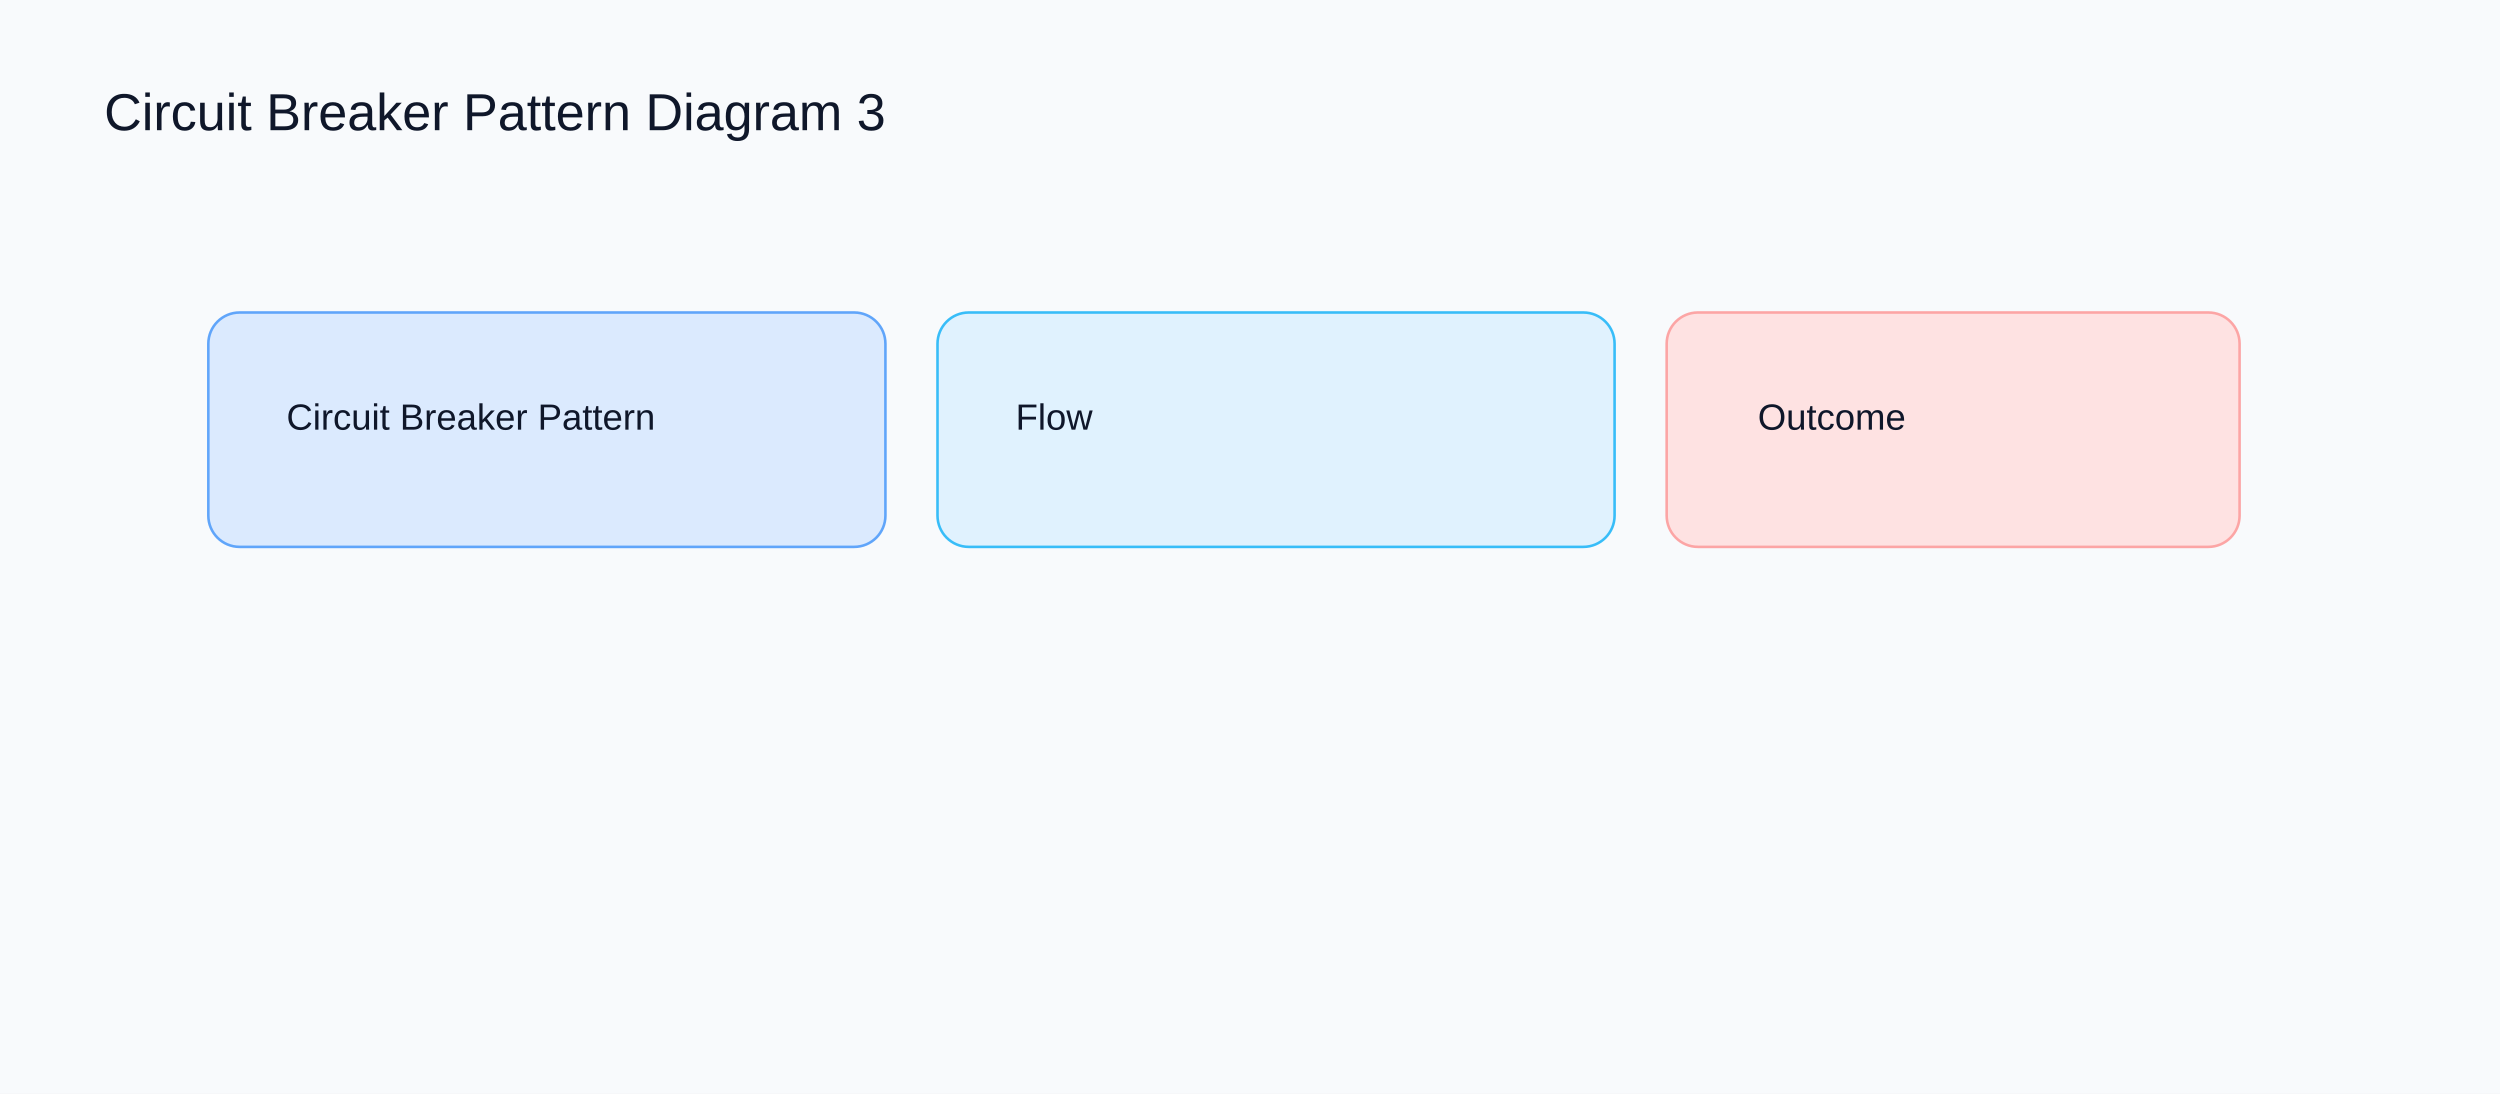
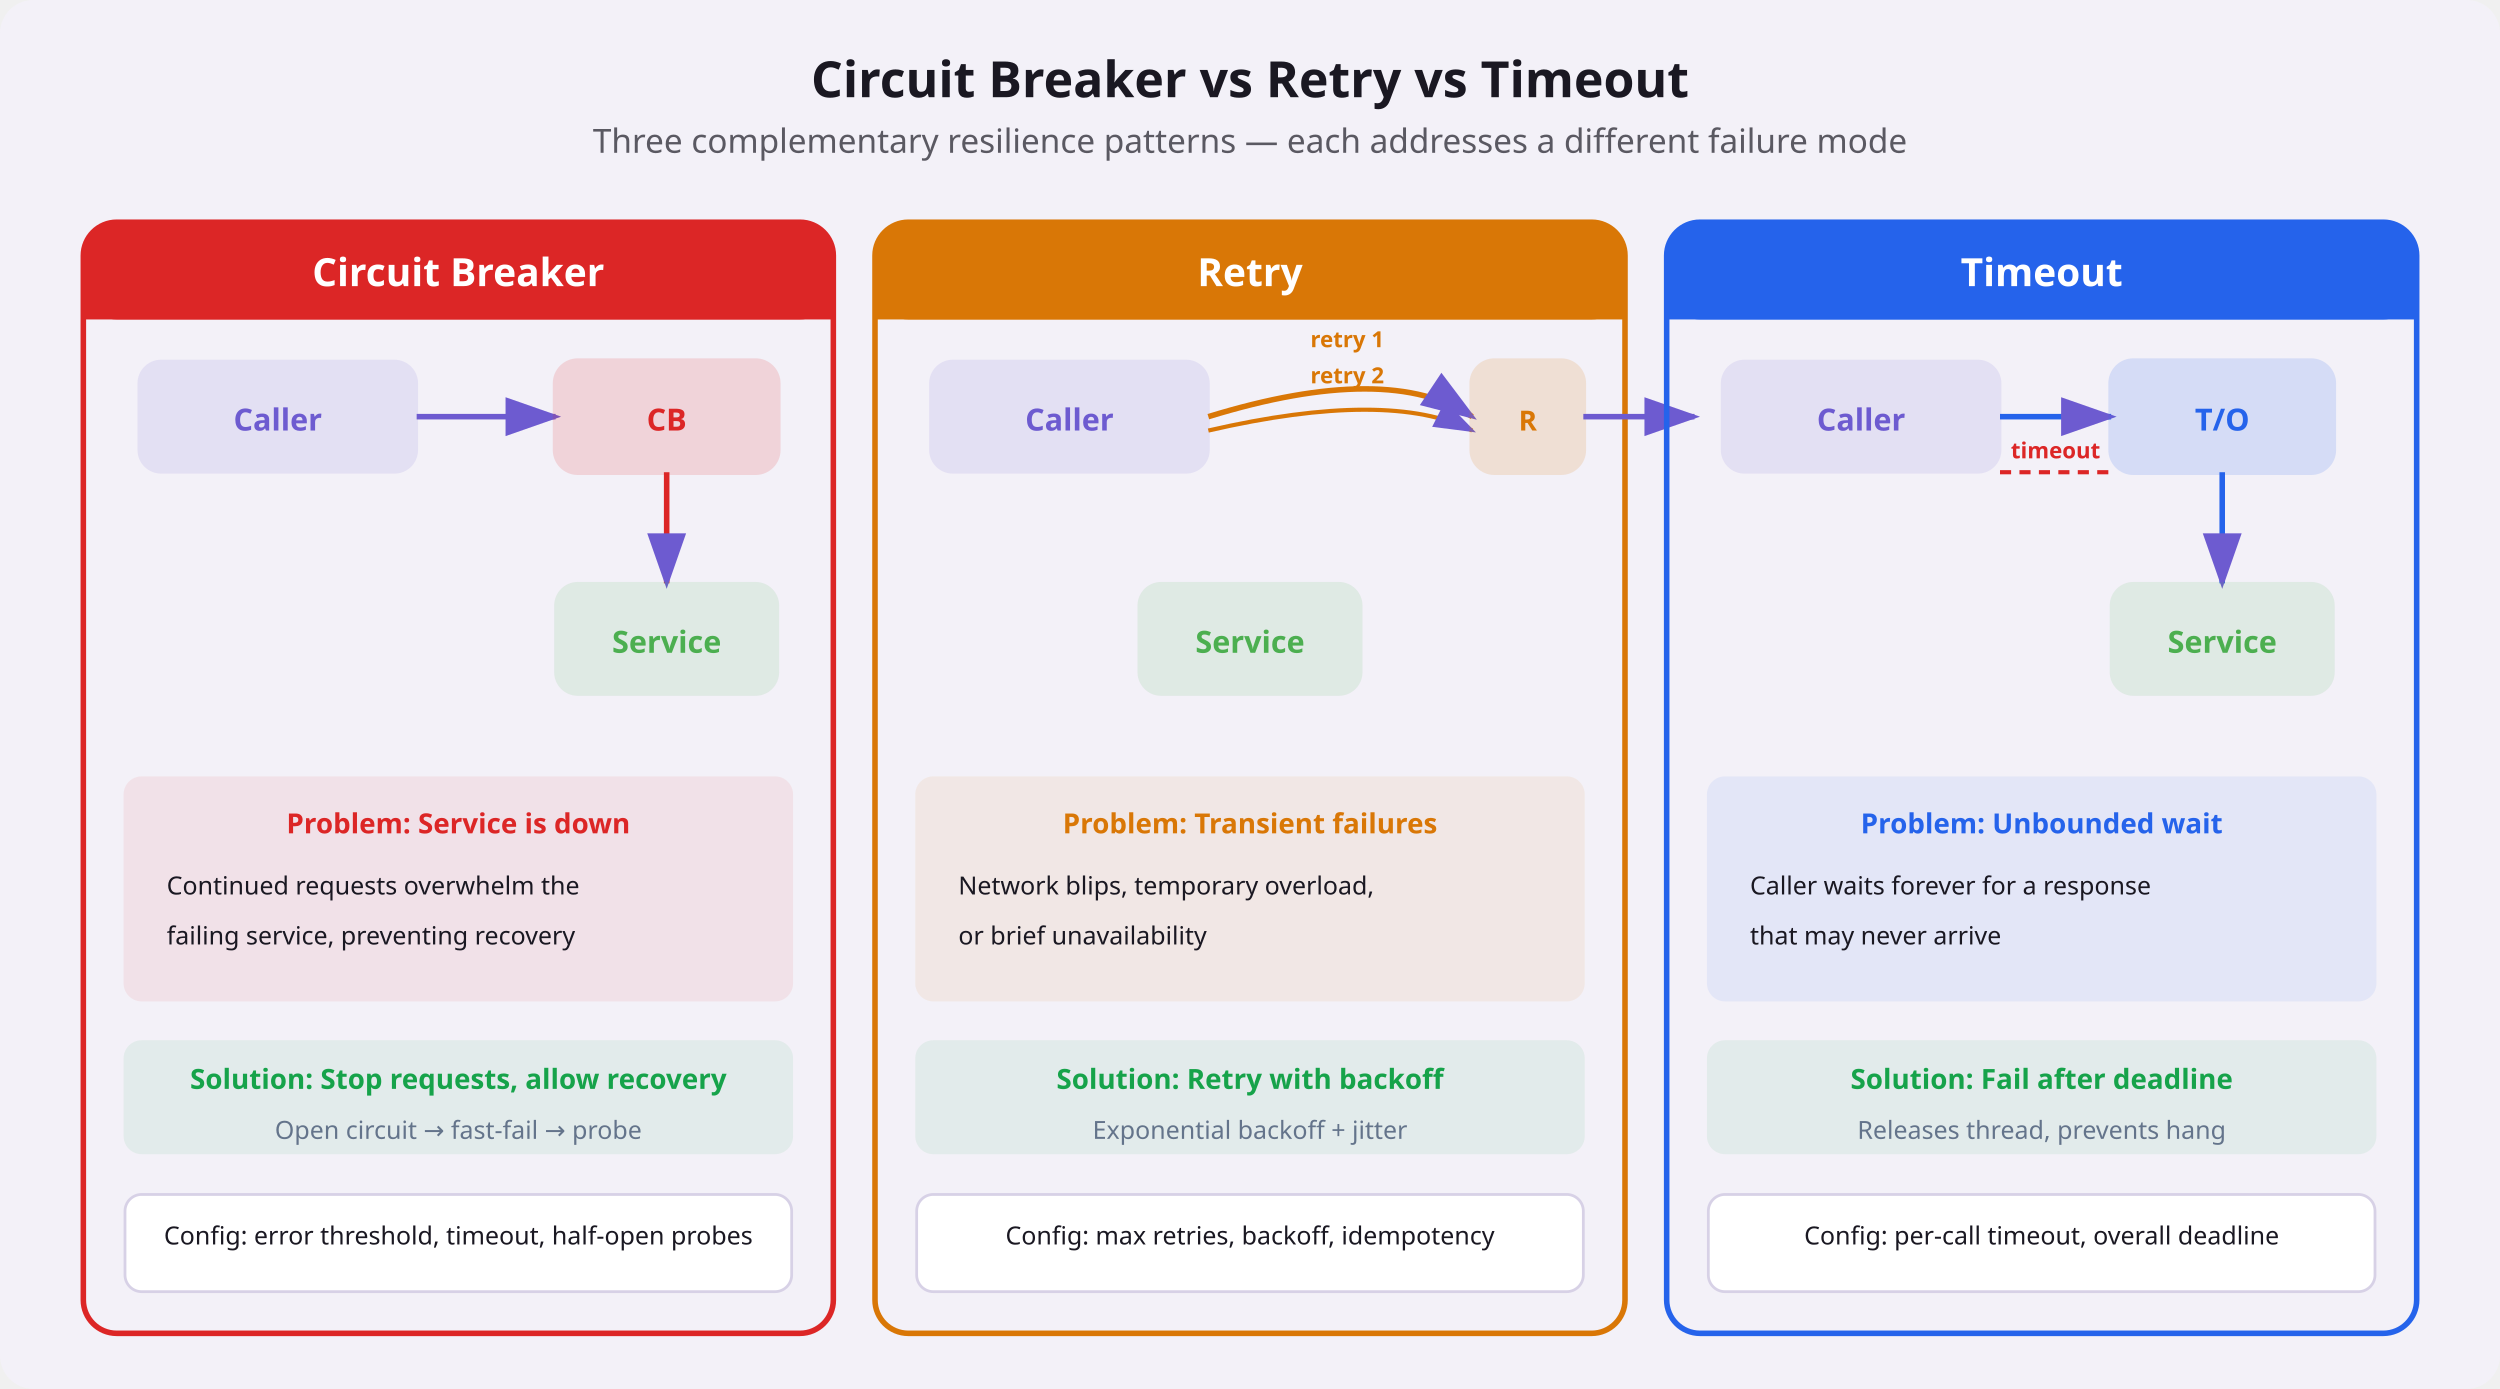
- <svg xmlns="http://www.w3.org/2000/svg" width="960" height="420" viewBox="0 0 960 420">
-   <rect width="960" height="420" fill="#f8fafc" />
-   <text x="40" y="50" font-family="Arial" font-size="20" fill="#0f172a">Circuit Breaker Pattern Diagram 3</text>
-   <rect x="80" y="120" width="260" height="90" rx="12" fill="#dbeafe" stroke="#60a5fa" />
-   <text x="110" y="165" font-family="Arial" font-size="14" fill="#0f172a">Circuit Breaker Pattern</text>
-   <rect x="360" y="120" width="260" height="90" rx="12" fill="#e0f2fe" stroke="#38bdf8" />
-   <text x="390" y="165" font-family="Arial" font-size="14" fill="#0f172a">Flow</text>
-   <rect x="640" y="120" width="220" height="90" rx="12" fill="#fee2e2" stroke="#fca5a5" />
-   <text x="675" y="165" font-family="Arial" font-size="14" fill="#0f172a">Outcome</text>
+ <svg xmlns="http://www.w3.org/2000/svg" viewBox="0 0 900 500" font-family="system-ui, sans-serif">
+   <rect width="900" height="500" rx="12" fill="#f3f1f8" />
+   <text x="450" y="35" text-anchor="middle" font-size="18" font-weight="700" fill="#1a1822">Circuit Breaker vs Retry vs Timeout</text>
+   <text x="450" y="55" text-anchor="middle" font-size="12" fill="#1a1822" opacity="0.7">Three complementary resilience patterns — each addresses a different failure mode</text>
+   <rect x="30" y="80" width="270" height="400" rx="12" fill="none" stroke="#dc2626" stroke-width="2" />
+   <rect x="30" y="80" width="270" height="35" rx="12" fill="#dc2626" />
+   <rect x="30" y="105" width="270" height="10" fill="#dc2626" />
+   <text x="165" y="103" text-anchor="middle" font-size="14" font-weight="700" fill="#ffffff">Circuit Breaker</text>
+   <rect x="50" y="130" width="100" height="40" rx="8" fill="#6d5bd0" opacity="0.12" stroke="#6d5bd0" stroke-width="1" />
+   <text x="100" y="155" text-anchor="middle" font-size="11" font-weight="700" fill="#6d5bd0">Caller</text>
+   <line x1="150" y1="150" x2="200" y2="150" stroke="#6d5bd0" stroke-width="2" marker-end="url(#arrCB3)" />
+   <rect x="200" y="130" width="80" height="40" rx="8" fill="#dc2626" opacity="0.15" stroke="#dc2626" stroke-width="2" />
+   <text x="240" y="155" text-anchor="middle" font-size="11" font-weight="700" fill="#dc2626">CB</text>
+   <line x1="240" y1="170" x2="240" y2="210" stroke="#dc2626" stroke-width="2" marker-end="url(#arrCB3)" />
+   <rect x="200" y="210" width="80" height="40" rx="8" fill="#4caf50" opacity="0.12" stroke="#4caf50" stroke-width="1" />
+   <text x="240" y="235" text-anchor="middle" font-size="11" font-weight="700" fill="#4caf50">Service</text>
+   <rect x="45" y="280" width="240" height="80" rx="6" fill="#dc2626" opacity="0.08" stroke="#dc2626" stroke-width="1" />
+   <text x="165" y="300" text-anchor="middle" font-size="10" font-weight="700" fill="#dc2626">Problem: Service is down</text>
+   <text x="60" y="322" font-size="9" fill="#1a1822">Continued requests overwhelm the</text>
+   <text x="60" y="340" font-size="9" fill="#1a1822">failing service, preventing recovery</text>
+   <rect x="45" y="375" width="240" height="40" rx="6" fill="#16a34a" opacity="0.08" stroke="#16a34a" stroke-width="1" />
+   <text x="165" y="392" text-anchor="middle" font-size="10" font-weight="600" fill="#16a34a">Solution: Stop requests, allow recovery</text>
+   <text x="165" y="410" text-anchor="middle" font-size="9" fill="#64748b">Open circuit → fast-fail → probe</text>
+   <rect x="45" y="430" width="240" height="35" rx="6" fill="#ffffff" stroke="#d7d1e6" stroke-width="1" />
+   <text x="165" y="448" text-anchor="middle" font-size="9" fill="#1a1822">Config: error threshold, timeout, half-open probes</text>
+   <rect x="315" y="80" width="270" height="400" rx="12" fill="none" stroke="#d97706" stroke-width="2" />
+   <rect x="315" y="80" width="270" height="35" rx="12" fill="#d97706" />
+   <rect x="315" y="105" width="270" height="10" fill="#d97706" />
+   <text x="450" y="103" text-anchor="middle" font-size="14" font-weight="700" fill="#ffffff">Retry</text>
+   <rect x="335" y="130" width="100" height="40" rx="8" fill="#6d5bd0" opacity="0.12" stroke="#6d5bd0" stroke-width="1" />
+   <text x="385" y="155" text-anchor="middle" font-size="11" font-weight="700" fill="#6d5bd0">Caller</text>
+   <path d="M 435 150 Q 500 130 530 150" fill="none" stroke="#d97706" stroke-width="2" marker-end="url(#arrCB3)" />
+   <text x="485" y="125" text-anchor="middle" font-size="8" font-weight="600" fill="#d97706">retry 1</text>
+   <path d="M 435 155 Q 500 140 530 155" fill="none" stroke="#d97706" stroke-width="1.5" marker-end="url(#arrCB3)" />
+   <text x="485" y="138" text-anchor="middle" font-size="8" font-weight="600" fill="#d97706">retry 2</text>
+   <rect x="530" y="130" width="40" height="40" rx="8" fill="#d97706" opacity="0.15" stroke="#d97706" stroke-width="2" />
+   <text x="550" y="155" text-anchor="middle" font-size="10" font-weight="700" fill="#d97706">R</text>
+   <line x1="570" y1="150" x2="610" y2="150" stroke="#6d5bd0" stroke-width="2" marker-end="url(#arrCB3)" />
+   <rect x="410" y="210" width="80" height="40" rx="8" fill="#4caf50" opacity="0.12" stroke="#4caf50" stroke-width="1" />
+   <text x="450" y="235" text-anchor="middle" font-size="11" font-weight="700" fill="#4caf50">Service</text>
+   <rect x="330" y="280" width="240" height="80" rx="6" fill="#d97706" opacity="0.08" stroke="#d97706" stroke-width="1" />
+   <text x="450" y="300" text-anchor="middle" font-size="10" font-weight="700" fill="#d97706">Problem: Transient failures</text>
+   <text x="345" y="322" font-size="9" fill="#1a1822">Network blips, temporary overload,</text>
+   <text x="345" y="340" font-size="9" fill="#1a1822">or brief unavailability</text>
+   <rect x="330" y="375" width="240" height="40" rx="6" fill="#16a34a" opacity="0.08" stroke="#16a34a" stroke-width="1" />
+   <text x="450" y="392" text-anchor="middle" font-size="10" font-weight="600" fill="#16a34a">Solution: Retry with backoff</text>
+   <text x="450" y="410" text-anchor="middle" font-size="9" fill="#64748b">Exponential backoff + jitter</text>
+   <rect x="330" y="430" width="240" height="35" rx="6" fill="#ffffff" stroke="#d7d1e6" stroke-width="1" />
+   <text x="450" y="448" text-anchor="middle" font-size="9" fill="#1a1822">Config: max retries, backoff, idempotency</text>
+   <rect x="600" y="80" width="270" height="400" rx="12" fill="none" stroke="#2563eb" stroke-width="2" />
+   <rect x="600" y="80" width="270" height="35" rx="12" fill="#2563eb" />
+   <rect x="600" y="105" width="270" height="10" fill="#2563eb" />
+   <text x="735" y="103" text-anchor="middle" font-size="14" font-weight="700" fill="#ffffff">Timeout</text>
+   <rect x="620" y="130" width="100" height="40" rx="8" fill="#6d5bd0" opacity="0.12" stroke="#6d5bd0" stroke-width="1" />
+   <text x="670" y="155" text-anchor="middle" font-size="11" font-weight="700" fill="#6d5bd0">Caller</text>
+   <line x1="720" y1="150" x2="760" y2="150" stroke="#2563eb" stroke-width="2" marker-end="url(#arrCB3)" />
+   <line x1="720" y1="170" x2="760" y2="170" stroke="#dc2626" stroke-width="1.5" stroke-dasharray="4,3" />
+   <text x="740" y="165" text-anchor="middle" font-size="8" font-weight="600" fill="#dc2626">timeout</text>
+   <rect x="760" y="130" width="80" height="40" rx="8" fill="#2563eb" opacity="0.15" stroke="#2563eb" stroke-width="2" />
+   <text x="800" y="155" text-anchor="middle" font-size="11" font-weight="700" fill="#2563eb">T/O</text>
+   <line x1="800" y1="170" x2="800" y2="210" stroke="#2563eb" stroke-width="2" marker-end="url(#arrCB3)" />
+   <rect x="760" y="210" width="80" height="40" rx="8" fill="#4caf50" opacity="0.12" stroke="#4caf50" stroke-width="1" />
+   <text x="800" y="235" text-anchor="middle" font-size="11" font-weight="700" fill="#4caf50">Service</text>
+   <rect x="615" y="280" width="240" height="80" rx="6" fill="#2563eb" opacity="0.08" stroke="#2563eb" stroke-width="1" />
+   <text x="735" y="300" text-anchor="middle" font-size="10" font-weight="700" fill="#2563eb">Problem: Unbounded wait</text>
+   <text x="630" y="322" font-size="9" fill="#1a1822">Caller waits forever for a response</text>
+   <text x="630" y="340" font-size="9" fill="#1a1822">that may never arrive</text>
+   <rect x="615" y="375" width="240" height="40" rx="6" fill="#16a34a" opacity="0.08" stroke="#16a34a" stroke-width="1" />
+   <text x="735" y="392" text-anchor="middle" font-size="10" font-weight="600" fill="#16a34a">Solution: Fail after deadline</text>
+   <text x="735" y="410" text-anchor="middle" font-size="9" fill="#64748b">Releases thread, prevents hang</text>
+   <rect x="615" y="430" width="240" height="35" rx="6" fill="#ffffff" stroke="#d7d1e6" stroke-width="1" />
+   <text x="735" y="448" text-anchor="middle" font-size="9" fill="#1a1822">Config: per-call timeout, overall deadline</text>
+   <defs>
+     <marker id="arrCB3" markerWidth="10" markerHeight="7" refX="9" refY="3.5" orient="auto">
+       <polygon points="0 0, 10 3.5, 0 7" fill="#6d5bd0" />
+     </marker>
+   </defs>
</svg>
